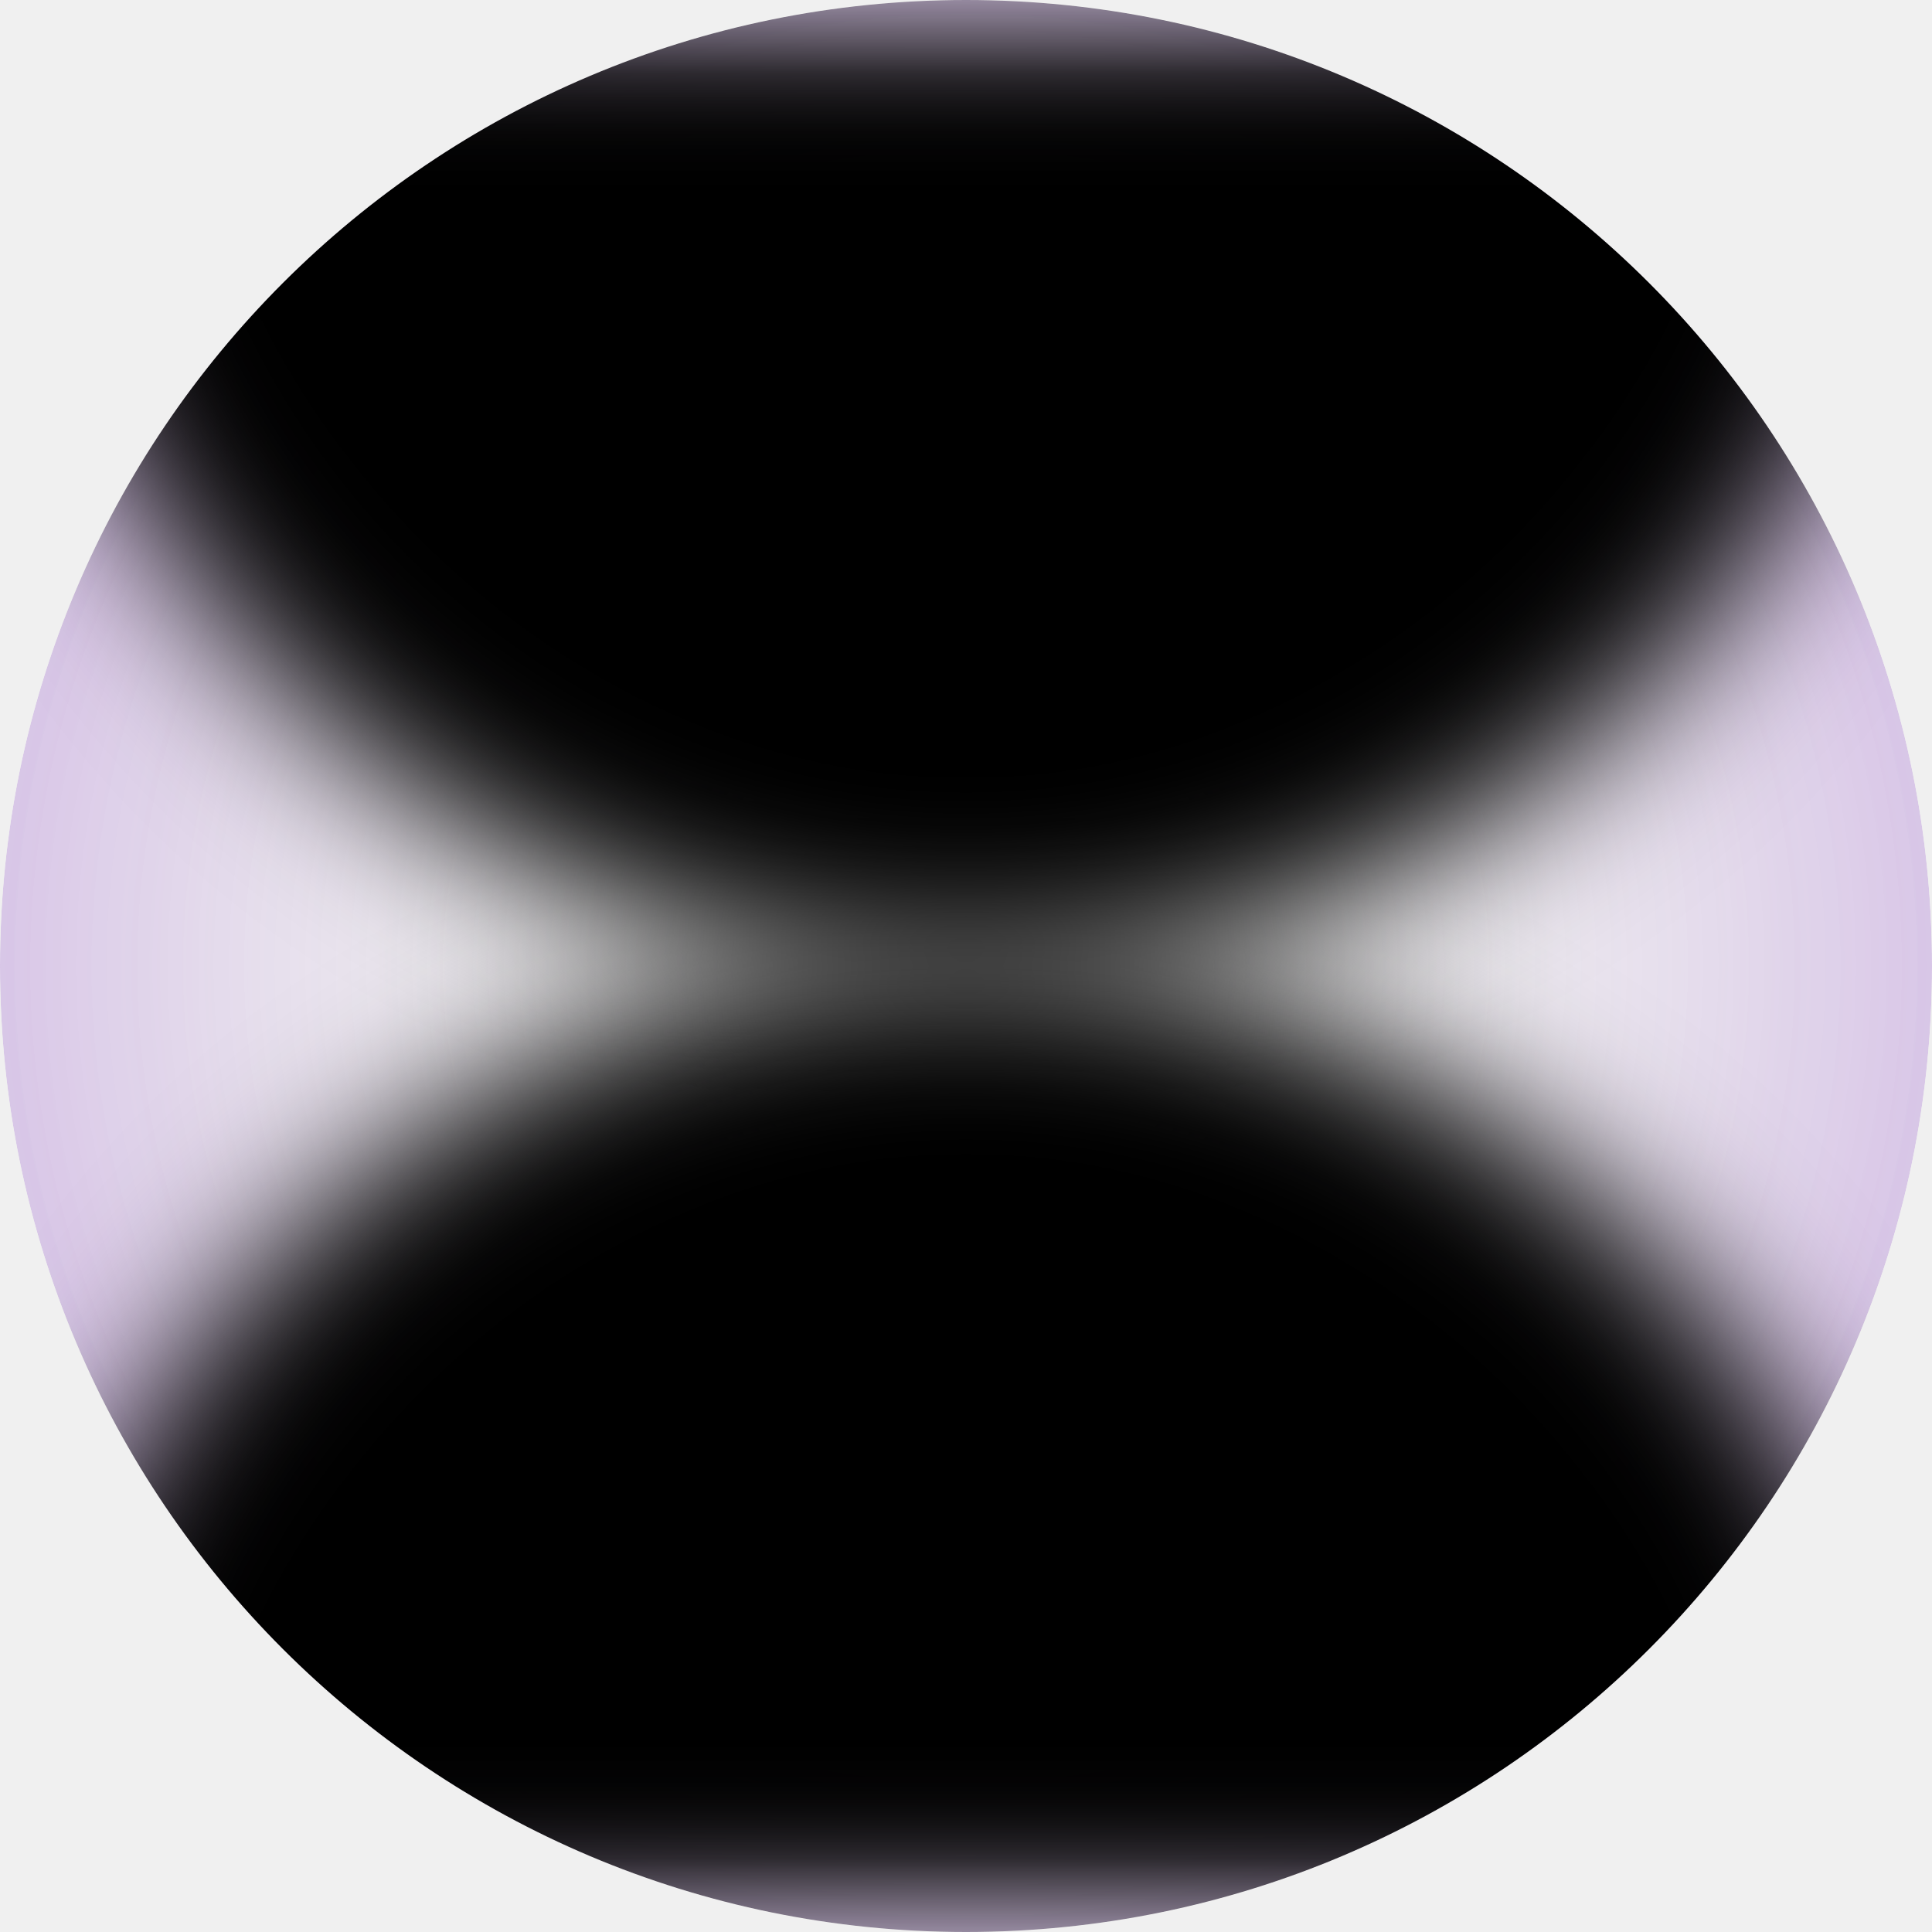
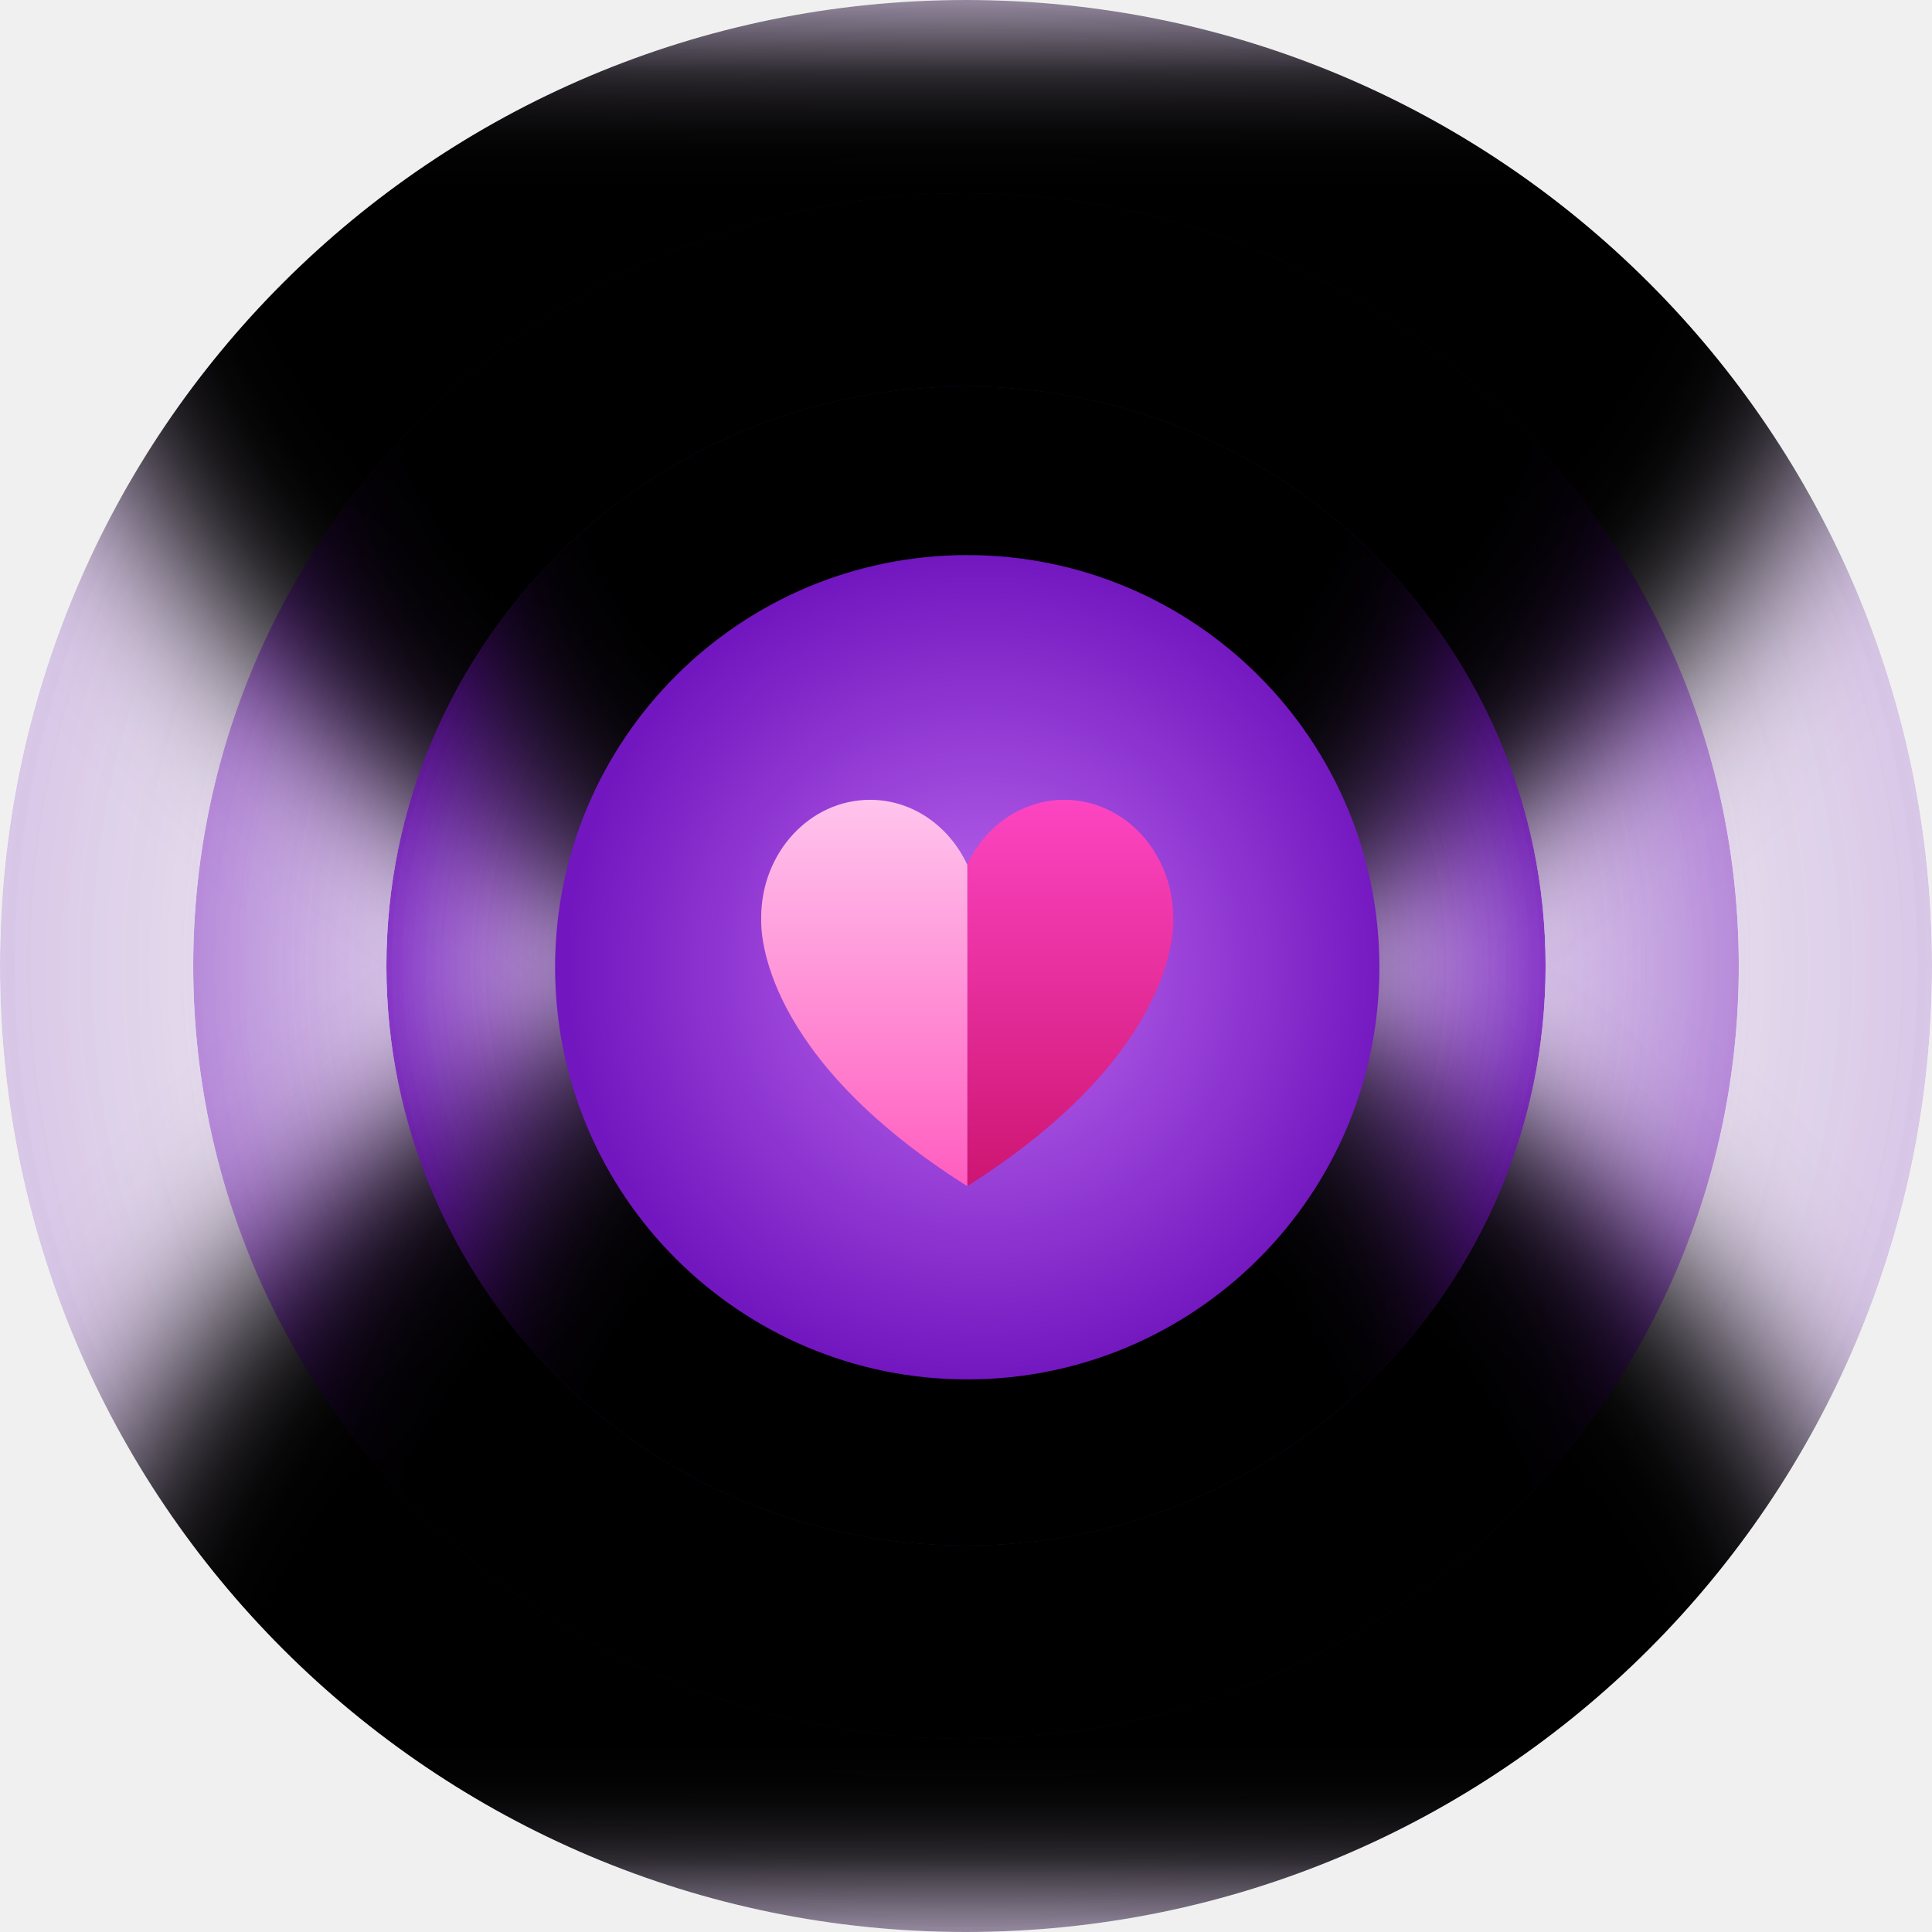
<svg xmlns="http://www.w3.org/2000/svg" xmlns:xlink="http://www.w3.org/1999/xlink" width="490px" height="490px" viewBox="0 0 490 490" version="1.1">
  <defs>
    <path d="M490,245 C490,380.309 380.309,490 245,490 C109.691,490 0,380.309 0,245 C0,109.691 109.691,0 245,0 C380.309,0 490,109.691 490,245" id="path-1" />
    <radialGradient cx="50%" cy="50%" fx="50%" fy="50%" r="50%" id="radialGradient-3">
      <stop stop-color="#FFFFFF" stop-opacity="0" offset="0%" />
      <stop stop-color="#FFFFFF" stop-opacity="0" offset="20%" />
      <stop stop-color="#7519C1" offset="100%" />
    </radialGradient>
    <filter x="-50%" y="-50%" width="200%" height="200%" filterUnits="objectBoundingBox" id="filter-4">
      <feGaussianBlur stdDeviation="0" in="SourceGraphic" />
    </filter>
    <filter x="-50%" y="-50%" width="200%" height="200%" filterUnits="objectBoundingBox" id="filter-5">
      <feGaussianBlur stdDeviation="19.649" in="SourceGraphic" />
    </filter>
    <filter x="-50%" y="-50%" width="200%" height="200%" filterUnits="objectBoundingBox" id="filter-6">
      <feGaussianBlur stdDeviation="19.649" in="SourceGraphic" />
    </filter>
+     <path d="M392,196 C392,304.247 304.247,392 196,392 C87.753,392 0,304.247 0,196 C0,87.753 87.753,0 196,0 C304.247,0 392,87.753 392,196" id="path-7" />
+     <filter x="-50%" y="-50%" width="200%" height="200%" filterUnits="objectBoundingBox" id="filter-9">
+       <feGaussianBlur stdDeviation="0" in="SourceGraphic" />
+     </filter>
+     <filter x="-50%" y="-50%" width="200%" height="200%" filterUnits="objectBoundingBox" id="filter-10">
+       <feGaussianBlur stdDeviation="19.649" in="SourceGraphic" />
+     </filter>
+     <filter x="-50%" y="-50%" width="200%" height="200%" filterUnits="objectBoundingBox" id="filter-11">
+       <feGaussianBlur stdDeviation="19.649" in="SourceGraphic" />
+     </filter>
+     <path d="M294,147 C294,228.185 228.185,294 147,294 C65.815,294 0,228.185 0,147 C0,65.815 65.815,0 147,0 C228.185,0 294,65.815 294,147" id="path-12" />
+     <filter x="-50%" y="-50%" width="200%" height="200%" filterUnits="objectBoundingBox" id="filter-14">
+       <feGaussianBlur stdDeviation="0" in="SourceGraphic" />
+     </filter>
+     <filter x="-50%" y="-50%" width="200%" height="200%" filterUnits="objectBoundingBox" id="filter-15">
+       <feGaussianBlur stdDeviation="19.649" in="SourceGraphic" />
+     </filter>
+     <filter x="-50%" y="-50%" width="200%" height="200%" filterUnits="objectBoundingBox" id="filter-16">
+       <feGaussianBlur stdDeviation="19.649" in="SourceGraphic" />
+     </filter>
+     <radialGradient cx="51.707%" cy="50%" fx="51.707%" fy="50%" r="50%" id="radialGradient-17">
+       <stop stop-color="#BF6CF0" offset="0%" />
+       <stop stop-color="#7216BF" offset="100%" />
+     </radialGradient>
+     <linearGradient x1="50%" y1="100%" x2="50%" y2="0%" id="linearGradient-18">
+       <stop stop-color="#CD1572" offset="0%" />
+       <stop stop-color="#FD45C2" offset="100%" />
+     </linearGradient>
+     <linearGradient x1="50%" y1="0%" x2="50%" y2="100%" id="linearGradient-19">
+       <stop stop-color="#FFC4ED" offset="0%" />
+       <stop stop-color="#FF5DBF" offset="100%" />
+     </linearGradient>
  </defs>
  <g id="Page-1" stroke="none" stroke-width="1" fill="none" fill-rule="evenodd">
    <g id="Zvooq_Web_Landing" transform="translate(-475, -2411)">
      <g id="5_Collection" transform="translate(295, 2411)">
-         <g id="Wave_3" transform="translate(180, 0)">
-           <mask id="mask-2" fill="white">
-             <use xlink:href="#path-1" />
-           </mask>
-           <g id="BG" />
-           <path d="M490,245 C490,380.309 380.309,490 245,490 C109.691,490 0,380.309 0,245 C0,109.691 109.691,0 245,0 C380.309,0 490,109.691 490,245" id="BG" fill="url(#radialGradient-3)" opacity="0.2" filter="url(#filter-4)" mask="url(#mask-2)" />
-           <path d="M490,490 C490,625.309 380.309,735 245,735 C109.691,735 0,625.309 0,490 C0,354.691 109.691,245 245,245 C380.309,245 490,354.691 490,490" id="BG" fill="#000000" filter="url(#filter-5)" mask="url(#mask-2)" />
-           <path d="M490,1.13686838e-13 C490,135.309 380.309,245 245,245 C109.691,245 0,135.309 0,1.13686838e-13 C0,-135.309 109.691,-245 245,-245 C380.309,-245 490,-135.309 490,1.13686838e-13" id="BG" fill="#000000" filter="url(#filter-6)" mask="url(#mask-2)" />
+         <g id="Group-5" transform="translate(180, 0)">
+           <g id="Wave_3">
+             <mask id="mask-2" fill="white">
+               <use xlink:href="#path-1" />
+             </mask>
+             <g id="BG" />
+             <path d="M490,245 C490,380.309 380.309,490 245,490 C109.691,490 0,380.309 0,245 C0,109.691 109.691,0 245,0 C380.309,0 490,109.691 490,245" id="BG" fill="url(#radialGradient-3)" opacity="0.2" filter="url(#filter-4)" mask="url(#mask-2)" />
+             <path d="M490,490 C490,625.309 380.309,735 245,735 C109.691,735 0,625.309 0,490 C0,354.691 109.691,245 245,245 C380.309,245 490,354.691 490,490" id="BG" fill="#000000" filter="url(#filter-5)" mask="url(#mask-2)" />
+             <path d="M490,1.13686838e-13 C490,135.309 380.309,245 245,245 C109.691,245 0,135.309 0,1.13686838e-13 C0,-135.309 109.691,-245 245,-245 C380.309,-245 490,-135.309 490,1.13686838e-13" id="BG" fill="#000000" filter="url(#filter-6)" mask="url(#mask-2)" />
+           </g>
+           <g id="Wave_2" transform="translate(49, 49)">
+             <mask id="mask-8" fill="white">
+               <use xlink:href="#path-7" />
+             </mask>
+             <g id="BG" />
+             <path d="M392,196 C392,304.247 304.247,392 196,392 C87.753,392 0,304.247 0,196 C0,87.753 87.753,0 196,0 C304.247,0 392,87.753 392,196" id="BG" fill="url(#radialGradient-3)" opacity="0.4" filter="url(#filter-9)" mask="url(#mask-8)" />
+             <path d="M392,392 C392,500.247 304.247,588 196,588 C87.753,588 0,500.247 0,392 C0,283.753 87.753,196 196,196 C304.247,196 392,283.753 392,392" id="BG" fill="#000000" filter="url(#filter-10)" mask="url(#mask-8)" />
+             <path d="M392,2.84217094e-14 C392,108.247 304.247,196 196,196 C87.753,196 0,108.247 0,2.84217094e-14 C0,-108.247 87.753,-196 196,-196 C304.247,-196 392,-108.247 392,2.84217094e-14" id="BG" fill="#000000" filter="url(#filter-11)" mask="url(#mask-8)" />
+           </g>
+           <g id="Wave_1" transform="translate(98, 98)">
+             <mask id="mask-13" fill="white">
+               <use xlink:href="#path-12" />
+             </mask>
+             <g id="BG" />
+             <path d="M294,147 C294,228.185 228.185,294 147,294 C65.815,294 0,228.185 0,147 C0,65.815 65.815,0 147,0 C228.185,0 294,65.815 294,147" id="BG" fill="url(#radialGradient-3)" opacity="0.8" filter="url(#filter-14)" mask="url(#mask-13)" />
+             <path d="M294,294 C294,375.185 228.185,441 147,441 C65.815,441 0,375.185 0,294 C0,212.815 65.815,147 147,147 C228.185,147 294,212.815 294,294" id="BG" fill="#000000" filter="url(#filter-15)" mask="url(#mask-13)" />
+             <path d="M294,0 C294,81.185 228.185,147 147,147 C65.815,147 0,81.185 0,0 C0,-81.185 65.815,-147 147,-147 C228.185,-147 294,-81.185 294,0" id="BG" fill="#000000" filter="url(#filter-16)" mask="url(#mask-13)" />
+           </g>
+           <g id="Heart" transform="translate(140.7836, 140.7836)">
+             <path d="M209.067,104.533 C209.067,162.265 162.265,209.067 104.533,209.067 C46.802,209.067 0,162.265 0,104.533 C0,46.802 46.802,0 104.533,0 C162.265,0 209.067,46.802 209.067,104.533" id="Fill-1-Copy-3" fill="url(#radialGradient-17)" />
+             <path d="M156.758,91.963 C156.758,75.452 144.393,62.067 129.136,62.067 C118.386,62.067 109.097,68.727 104.533,78.433 L104.533,160.067 L104.54,160.045 C159.74,125.171 156.758,91.963 156.758,91.963" id="Fill-3-Copy" fill="url(#linearGradient-18)" />
+             <path d="M104.519,78.493 C99.963,68.755 90.658,62.067 79.885,62.067 C64.629,62.067 52.267,75.452 52.267,91.963 C52.267,92.058 52.278,92.149 52.28,92.246 C52.144,95.498 52.244,127.021 104.515,160.045 L104.519,160.067 C104.524,160.062 104.528,160.06 104.533,160.055 C104.538,160.06 104.543,160.062 104.548,160.067 L104.548,78.433 C104.538,78.452 104.528,78.474 104.519,78.493" id="Fill-5-Copy" fill="url(#linearGradient-19)" />
+           </g>
        </g>
      </g>
    </g>
  </g>
</svg>
